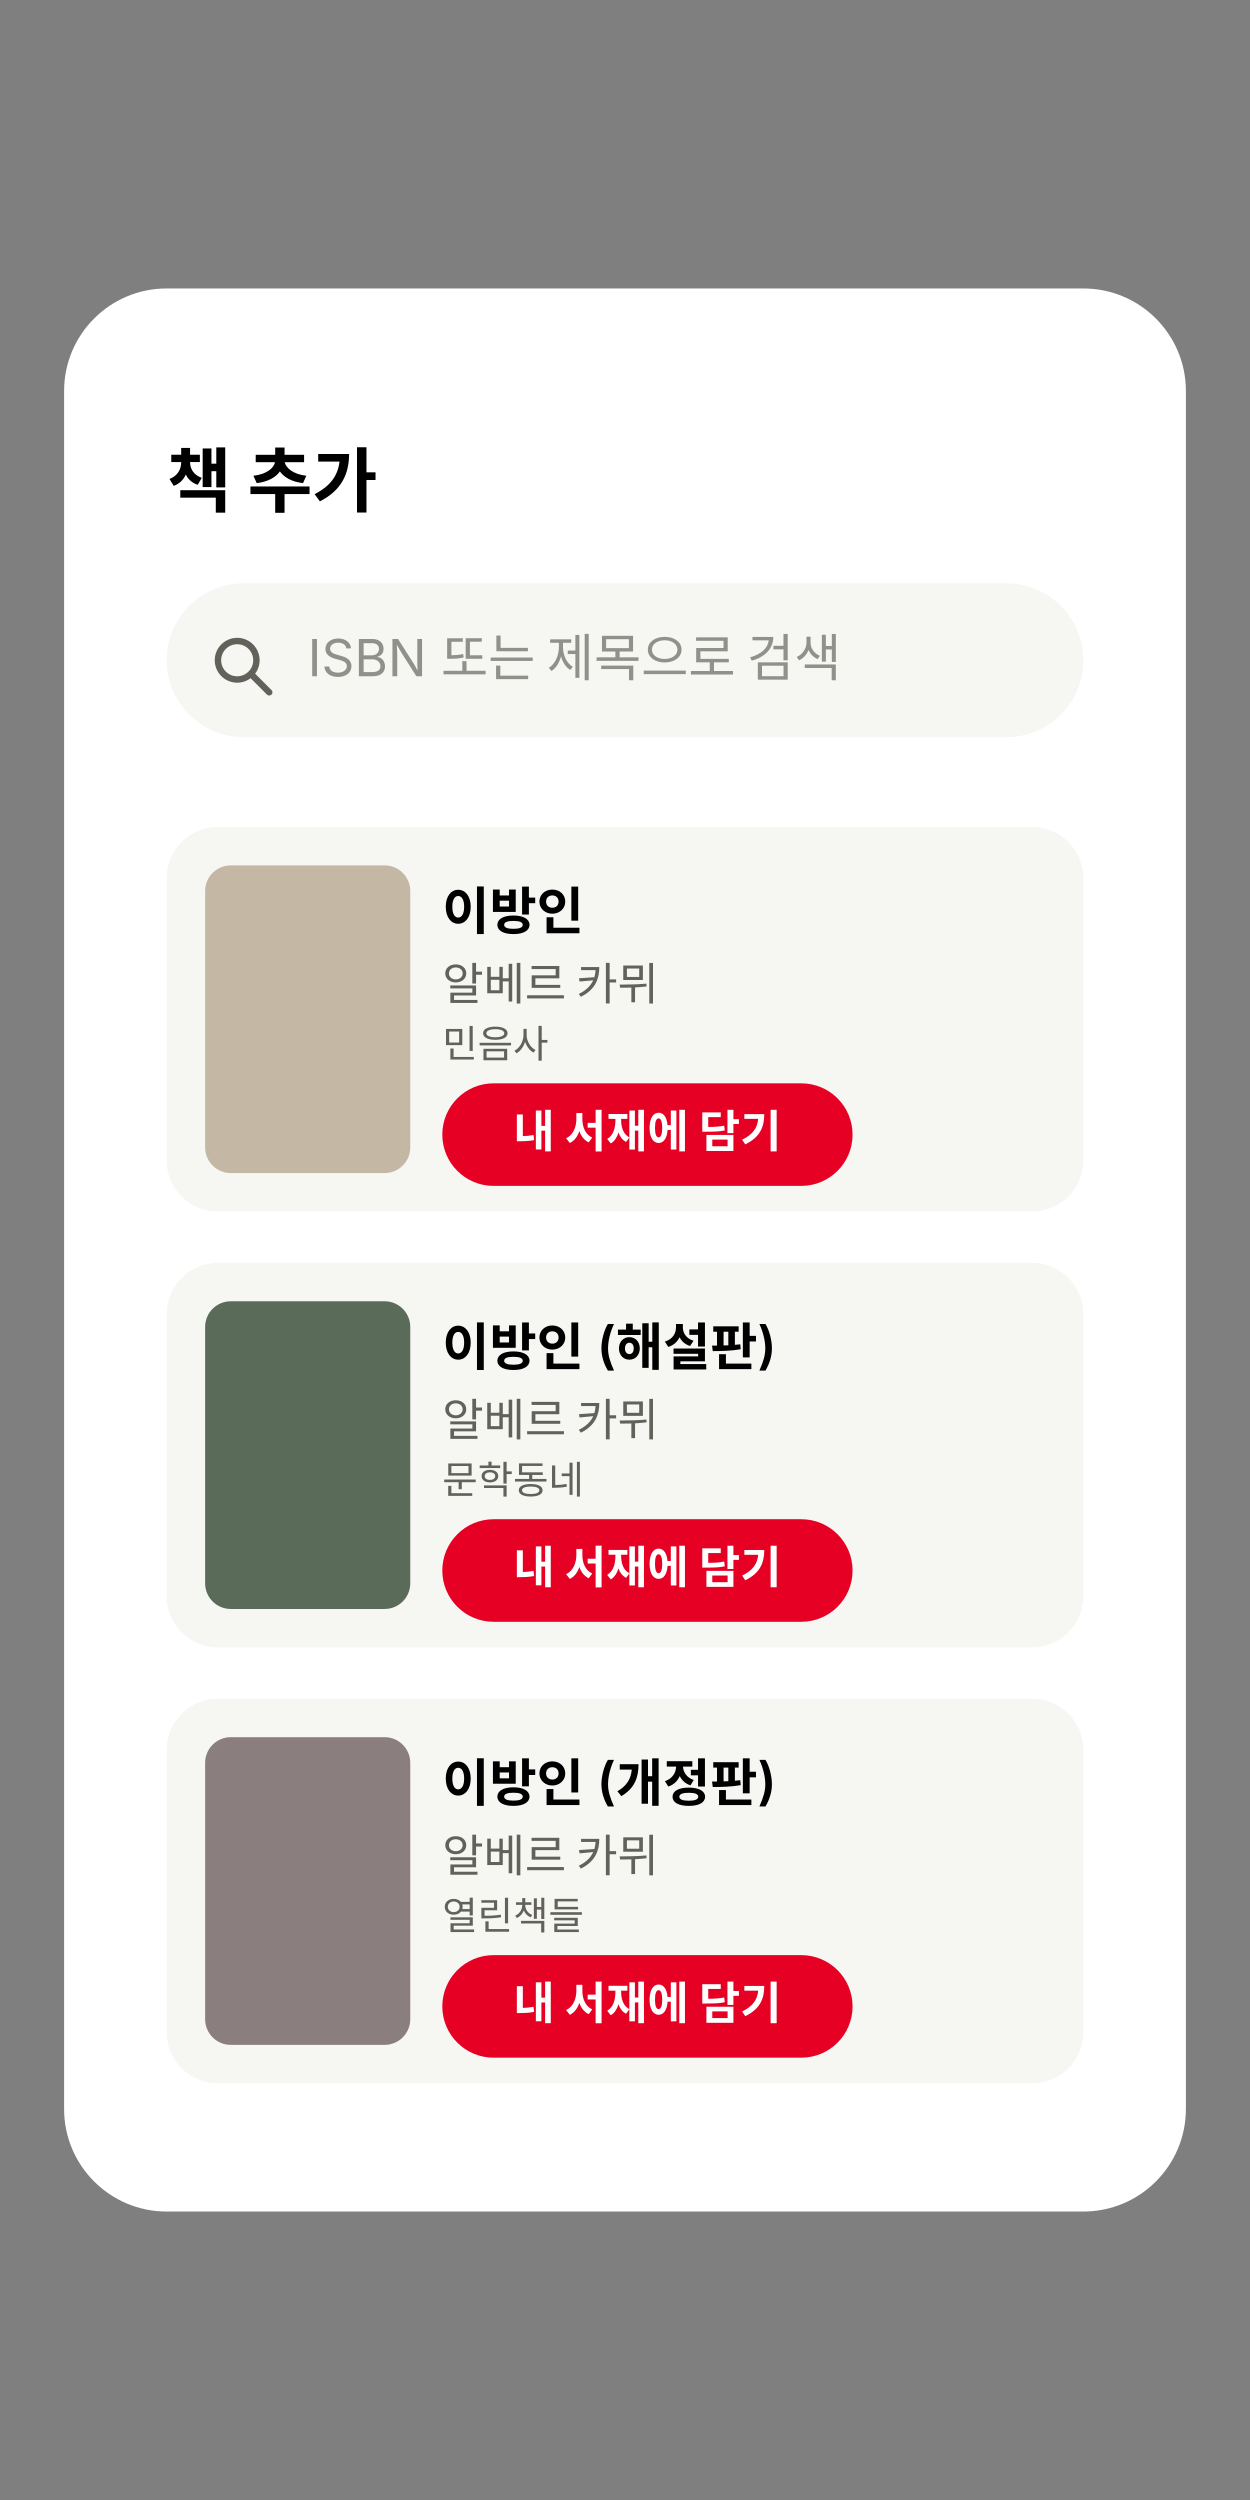
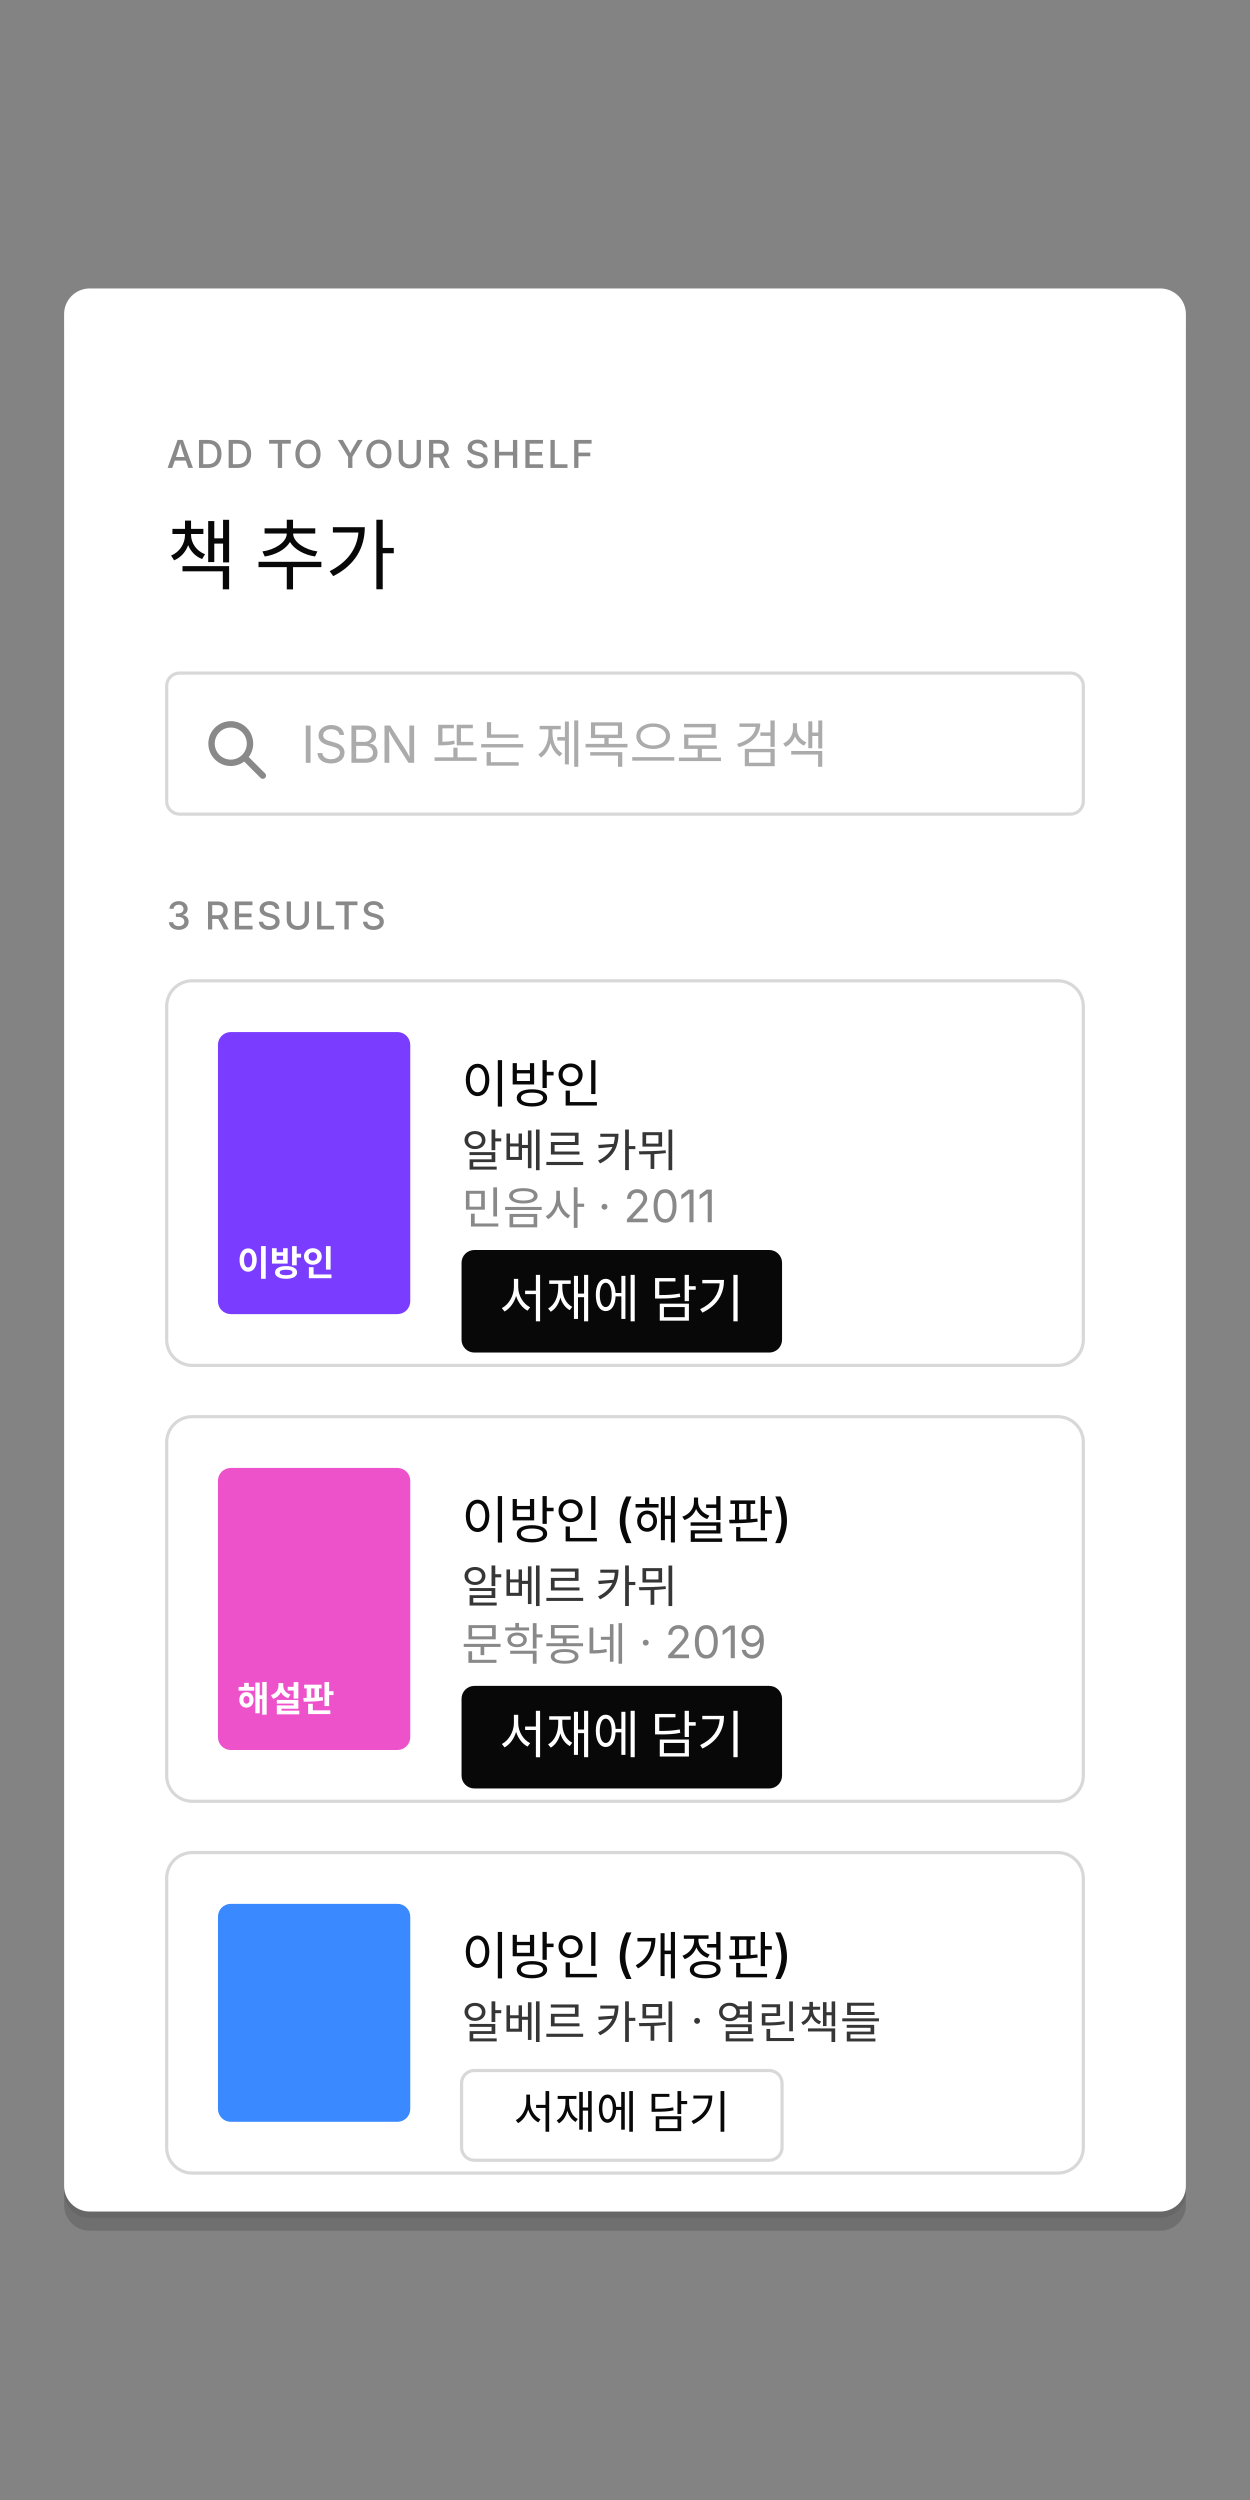
<svg xmlns="http://www.w3.org/2000/svg" viewBox="0 0 390 780" width="390" height="780" font-family="Inter, -apple-system, system-ui, sans-serif">
  <defs>
    <style>
      .canvas { fill: #ffffff; }
-       .surface-card { fill: #f6f6f3; }
-       .scrim { fill: #000000; opacity: 0.5; }
-       .ink { fill: #000000; }
-       .body { fill: #33332e; }
-       .mute { fill: #62625b; }
-       .ash { fill: #91918c; }
-       .primary { fill: #e60023; }
-       .on-primary { fill: #ffffff; }
-       .heading-lg { font-size: 22px; font-weight: 600; }
-       .body-strong { font-size: 16px; font-weight: 600; }
-       .body-md { font-size: 16px; font-weight: 400; }
+       .scrim { fill: #080808; opacity: 0.5; }
+       .ink { fill: #080808; }
+       .body { fill: #363636; }
+       .mute { fill: #898989; }
+       .mute-soft { fill: #ababab; }
+       .display-sm { font-size: 24px; font-weight: 500; }
+       .eyebrow-sm { font-size: 12px; font-weight: 500; letter-spacing: 0.6px; text-transform: uppercase; }
+       .body-md-strong { font-size: 16px; font-weight: 500; letter-spacing: -0.16px; }
+       .body-md { font-size: 16px; font-weight: 400; letter-spacing: -0.16px; }
      .body-sm { font-size: 14px; font-weight: 400; }
-       .caption-md { font-size: 12px; font-weight: 500; }
-       .button-md { font-size: 14px; font-weight: 700; }
+       .caption { font-size: 12.8px; font-weight: 550; }
+       .button-md { font-size: 16px; font-weight: 500; letter-spacing: -0.16px; }
+       .cover-label { font-size: 11px; font-weight: 600; }
    </style>
  </defs>
  <rect class="canvas" width="390" height="780" />
  <rect class="scrim" width="390" height="780" />
  <g transform="translate(20, 90)">
-     <rect width="350" height="600" rx="32" fill="#ffffff" />
-     <text x="32" y="68" class="ink heading-lg">책 추가</text>
-     <g transform="translate(32, 92)">
-       <rect width="286" height="48" rx="24" fill="#f6f6f3" />
-       <circle cx="22" cy="24" r="6" fill="none" stroke="#62625b" stroke-width="2" />
-       <line x1="27" y1="29" x2="32" y2="34" stroke="#62625b" stroke-width="2" stroke-linecap="round" />
-       <text x="44" y="29" class="ash body-md">ISBN 또는 제목으로 검색</text>
+     <rect x="0" y="6" width="350" height="600" rx="8" fill="#080808" opacity="0.16" />
+     <rect x="0" y="2" width="350" height="600" rx="8" fill="#080808" opacity="0.08" />
+     <rect width="350" height="600" rx="8" fill="#ffffff" />
+     <text x="32" y="56" class="mute eyebrow-sm">ADD TO YOUR SHELF</text>
+     <text x="32" y="92" class="ink display-sm">책 추가</text>
+     <g transform="translate(32, 120)">
+       <rect width="286" height="44" rx="4" fill="#ffffff" stroke="#d8d8d8" stroke-width="1" />
+       <circle cx="20" cy="22" r="6" fill="none" stroke="#898989" stroke-width="2" />
+       <line x1="25" y1="27" x2="30" y2="32" stroke="#898989" stroke-width="2" stroke-linecap="round" />
+       <text x="42" y="28" class="mute-soft body-md">ISBN 또는 제목으로 검색</text>
    </g>
-     <g transform="translate(32, 168)">
-       <rect width="286" height="120" rx="16" fill="#f6f6f3" />
-       <rect x="12" y="12" width="64" height="96" rx="8" fill="#c4b8a4" />
-       <text x="86" y="32" class="ink body-strong">이방인</text>
-       <text x="86" y="54" class="mute body-sm">알베르 카뮈</text>
-       <text x="86" y="72" class="mute caption-md">민음사</text>
+     <text x="32" y="200" class="mute eyebrow-sm">3 RESULTS</text>
+     <g transform="translate(32, 216)">
+       <rect width="286" height="120" rx="8" fill="#ffffff" stroke="#d8d8d8" stroke-width="1" />
+       <rect x="16" y="16" width="60" height="88" rx="4" fill="#7a3dff" />
+       <text x="22" y="92" fill="#ffffff" class="cover-label">이방인</text>
+       <text x="92" y="38" class="ink body-md-strong">이방인</text>
+       <text x="92" y="58" class="body body-sm">알베르 카뮈</text>
+       <text x="92" y="76" class="mute body-sm">민음사 · 2011</text>
      <g>
-         <rect x="86" y="80" width="128" height="32" rx="16" fill="#e60023" />
-         <text x="150" y="100" class="on-primary button-md" text-anchor="middle">내 서재에 담기</text>
+         <rect x="92" y="84" width="100" height="32" rx="4" fill="#080808" />
+         <text x="142" y="105" fill="#ffffff" class="button-md" text-anchor="middle">서재에 담기</text>
      </g>
    </g>
-     <g transform="translate(32, 304)">
-       <rect width="286" height="120" rx="16" fill="#f6f6f3" />
-       <rect x="12" y="12" width="64" height="96" rx="8" fill="#5a6b5a" />
-       <text x="86" y="32" class="ink body-strong">이방인 (해설판)</text>
-       <text x="86" y="54" class="mute body-sm">알베르 카뮈</text>
-       <text x="86" y="72" class="mute caption-md">문학동네</text>
+     <g transform="translate(32, 352)">
+       <rect width="286" height="120" rx="8" fill="#ffffff" stroke="#d8d8d8" stroke-width="1" />
+       <rect x="16" y="16" width="60" height="88" rx="4" fill="#ed52cb" />
+       <text x="22" y="92" fill="#ffffff" class="cover-label">해설판</text>
+       <text x="92" y="38" class="ink body-md-strong">이방인 (해설판)</text>
+       <text x="92" y="58" class="body body-sm">알베르 카뮈</text>
+       <text x="92" y="76" class="mute body-sm">문학동네 · 2019</text>
      <g>
-         <rect x="86" y="80" width="128" height="32" rx="16" fill="#e60023" />
-         <text x="150" y="100" class="on-primary button-md" text-anchor="middle">내 서재에 담기</text>
+         <rect x="92" y="84" width="100" height="32" rx="4" fill="#080808" />
+         <text x="142" y="105" fill="#ffffff" class="button-md" text-anchor="middle">서재에 담기</text>
      </g>
    </g>
-     <g transform="translate(32, 440)">
-       <rect width="286" height="120" rx="16" fill="#f6f6f3" />
-       <rect x="12" y="12" width="64" height="96" rx="8" fill="#8b7e7e" />
-       <text x="86" y="32" class="ink body-strong">이방인 (개정판)</text>
-       <text x="86" y="54" class="mute body-sm">알베르 카뮈</text>
-       <text x="86" y="72" class="mute caption-md">열린책들</text>
+     <g transform="translate(32, 488)">
+       <rect width="286" height="100" rx="8" fill="#ffffff" stroke="#d8d8d8" stroke-width="1" />
+       <rect x="16" y="16" width="60" height="68" rx="4" fill="#3b89ff" />
+       <text x="92" y="38" class="ink body-md-strong">이방인 (개정판)</text>
+       <text x="92" y="58" class="body body-sm">알베르 카뮈 · 열린책들</text>
      <g>
-         <rect x="86" y="80" width="128" height="32" rx="16" fill="#e60023" />
-         <text x="150" y="100" class="on-primary button-md" text-anchor="middle">내 서재에 담기</text>
+         <rect x="92" y="68" width="100" height="28" rx="4" fill="#ffffff" stroke="#d8d8d8" />
+         <text x="142" y="86" fill="#080808" font-size="14" font-weight="500" text-anchor="middle">서재에 담기</text>
      </g>
    </g>
  </g>
</svg>
